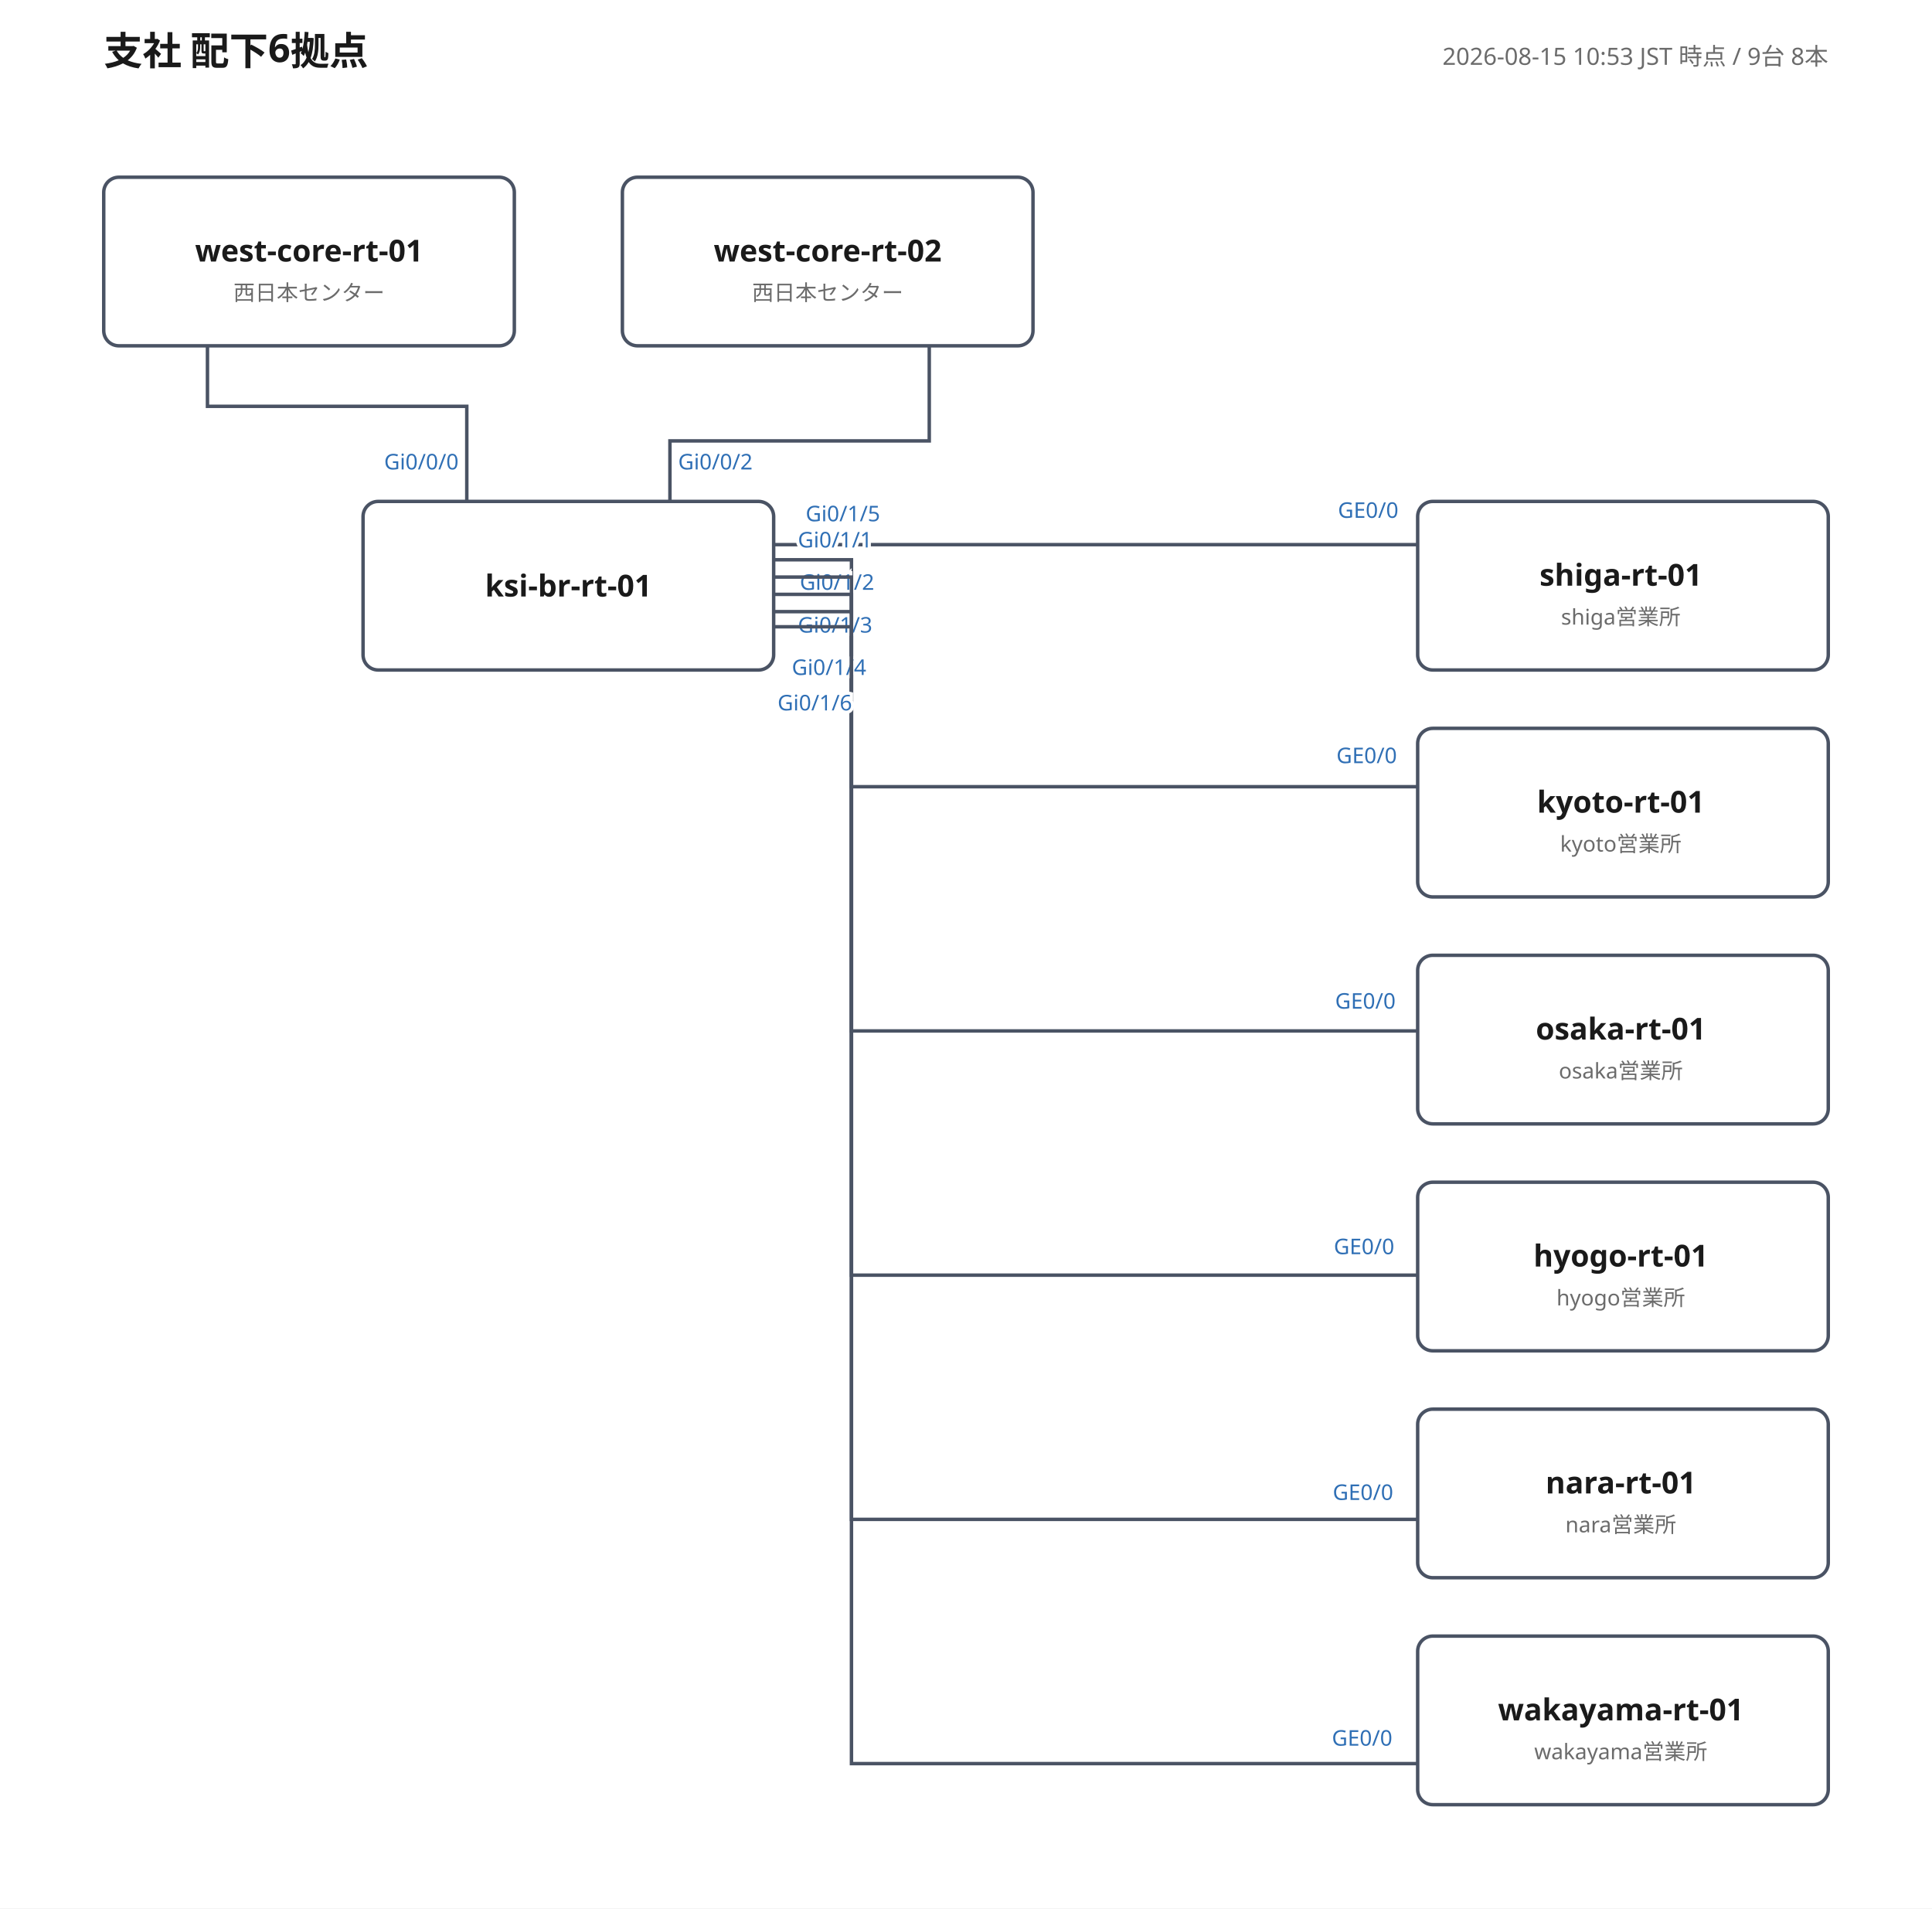
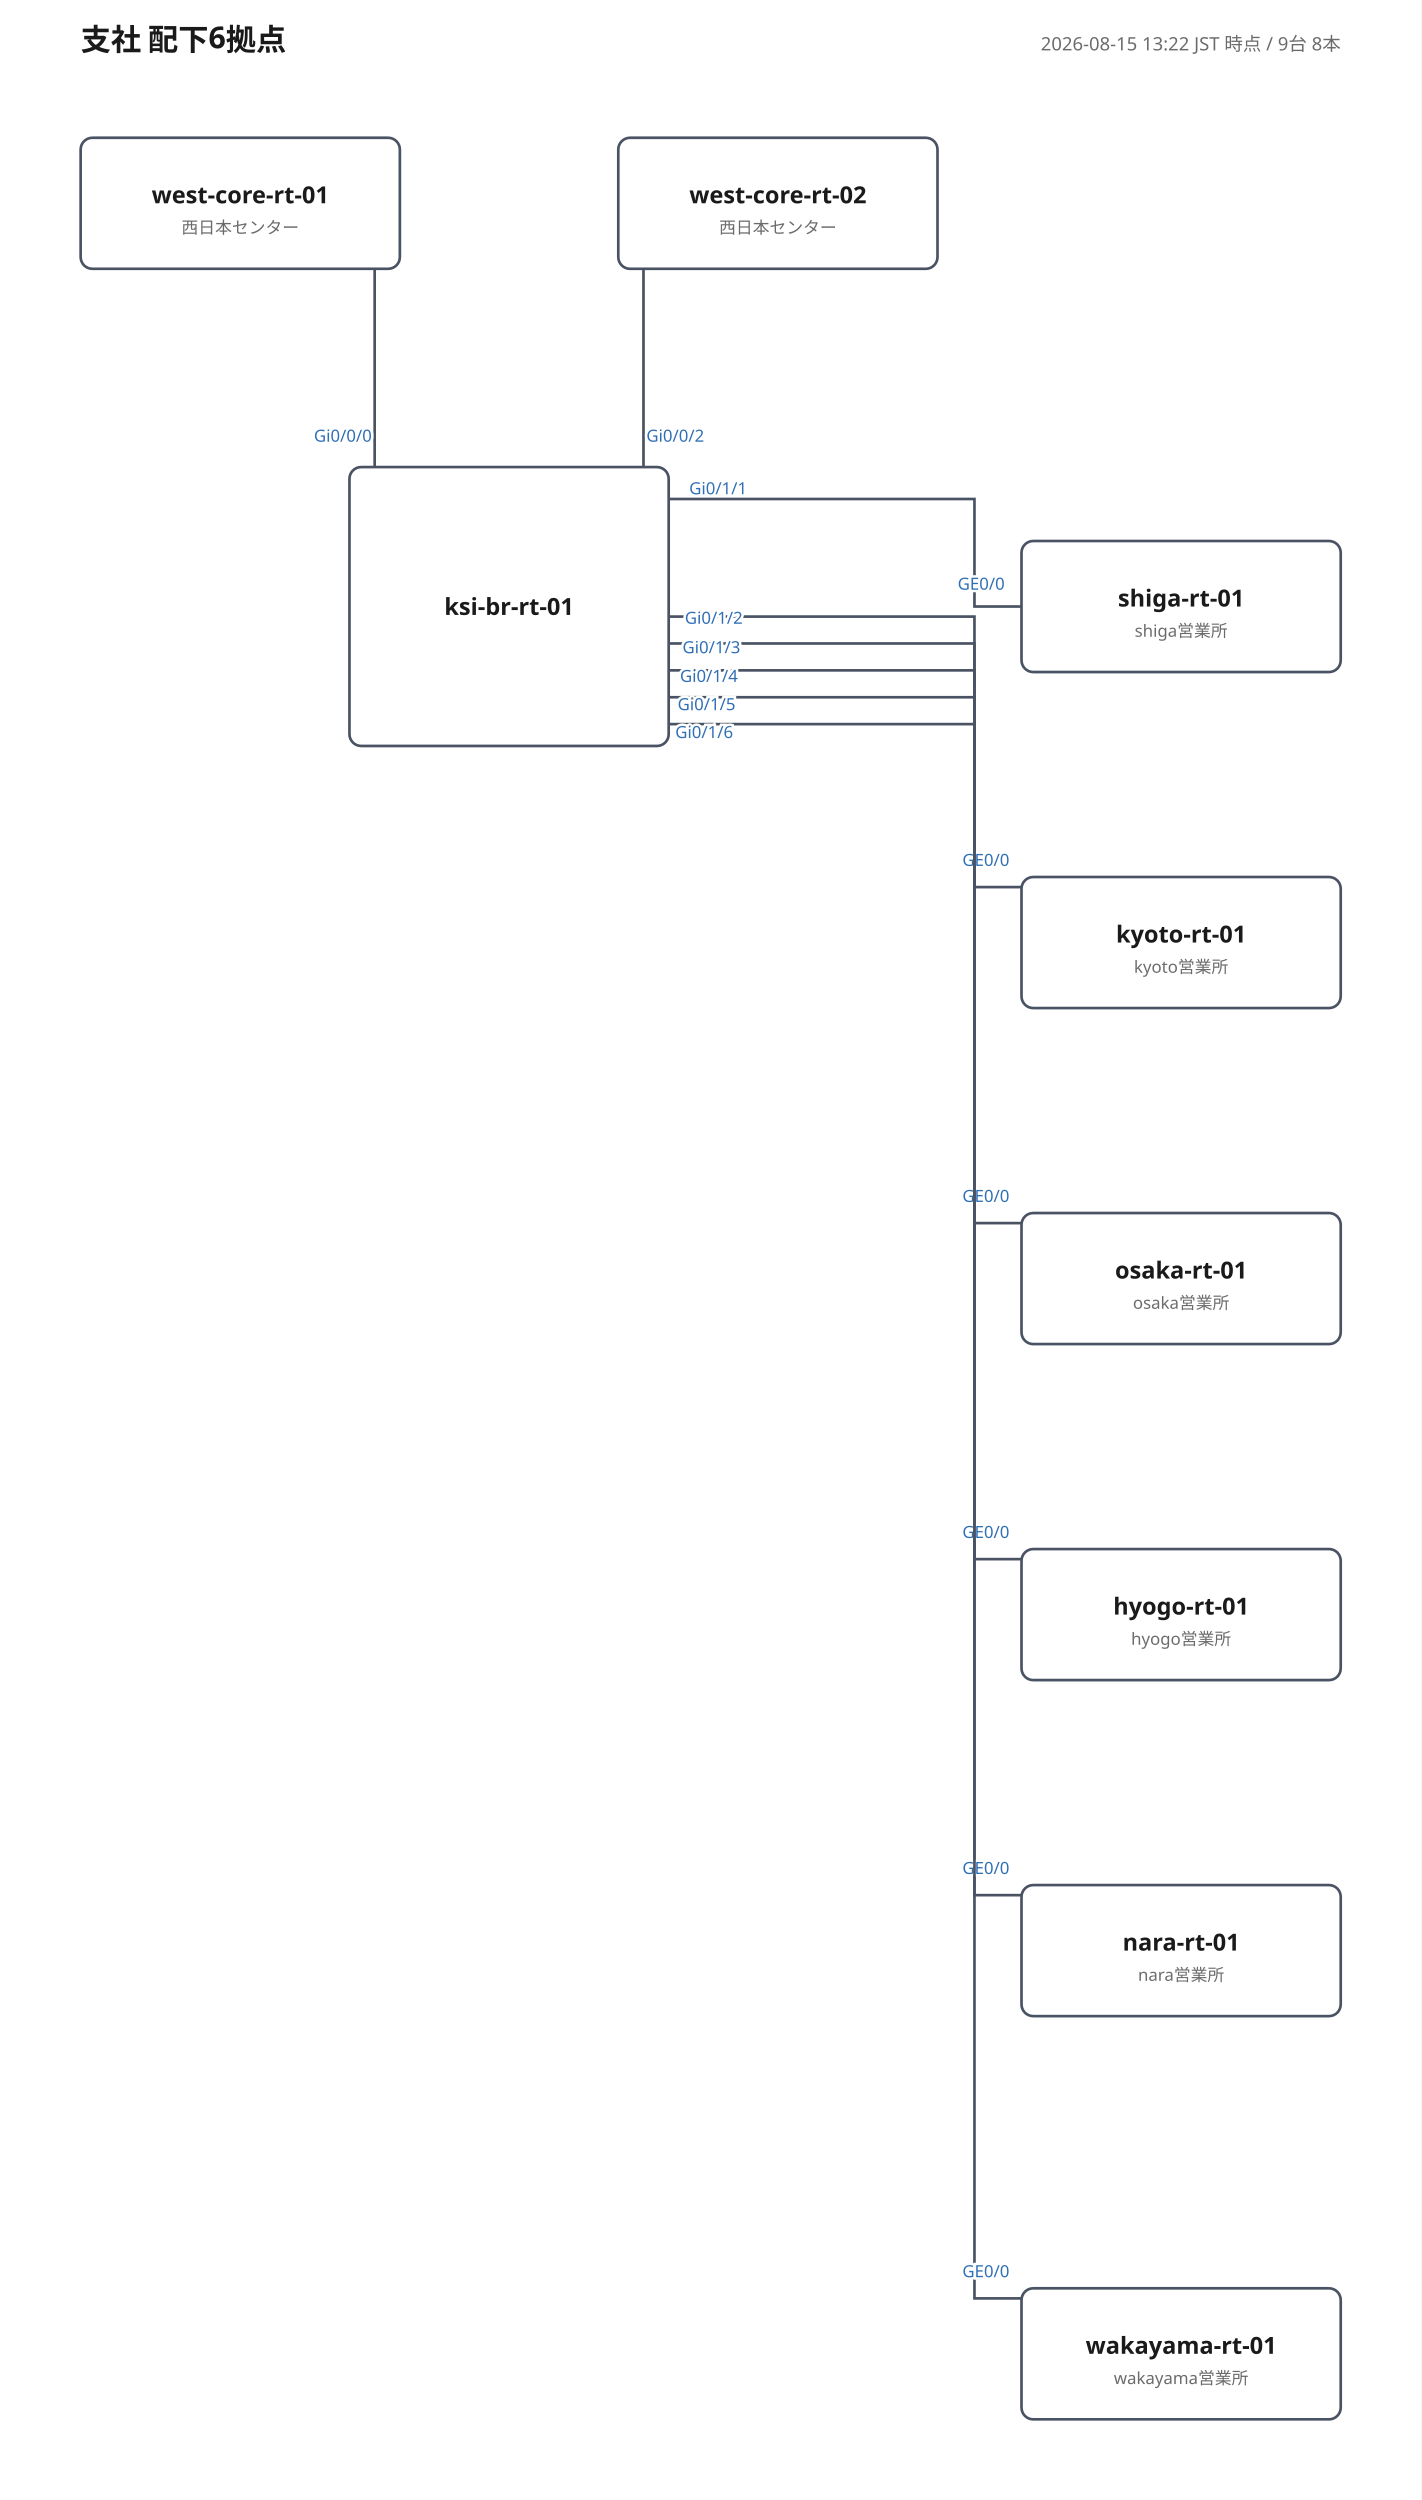
- <svg xmlns="http://www.w3.org/2000/svg" width="894" height="883" viewBox="0 0 894 883" font-family="'Yu Gothic', 'Hiragino Kaku Gothic ProN', Meiryo, 'Noto Sans JP', sans-serif">
+ <svg xmlns="http://www.w3.org/2000/svg" width="846" height="1488" viewBox="0 0 846 1488" font-family="'Yu Gothic', 'Hiragino Kaku Gothic ProN', Meiryo, 'Noto Sans JP', sans-serif">
  <rect width="100%" height="100%" fill="#ffffff" />
  <text x="48" y="30" font-size="18" font-weight="700" fill="#1a1a1a">支社 配下6拠点</text>
-   <text x="846" y="30" font-size="11" fill="#6b6b6b" text-anchor="end">2026-08-15 10:53 JST 時点 / 9台 8本</text>
-   <polyline points="216,232 216,188 96,188 96,160" fill="none" stroke="#4a5364" stroke-width="1.6" />
-   <text class="port-label" x="212.2" y="217.2" font-size="10" fill="#2f6fb5" text-anchor="end" paint-order="stroke" stroke="#ffffff" stroke-width="3">Gi0/0/0</text>
-   <text class="port-label" x="99.2" y="177.3" font-size="10" fill="#2f6fb5" text-anchor="end" paint-order="stroke" stroke="#ffffff" stroke-width="3" />
-   <polyline points="310,232 310,204 430,204 430,160" fill="none" stroke="#4a5364" stroke-width="1.6" />
-   <text class="port-label" x="313.8" y="217.2" font-size="10" fill="#2f6fb5" text-anchor="start" paint-order="stroke" stroke="#ffffff" stroke-width="3">Gi0/0/2</text>
-   <text class="port-label" x="426.8" y="177.3" font-size="10" fill="#2f6fb5" text-anchor="start" paint-order="stroke" stroke="#ffffff" stroke-width="3" />
-   <polyline points="358,252 394,252 394,252 628,252 656,252" fill="none" stroke="#4a5364" stroke-width="1.6" />
-   <text class="port-label" x="369.2" y="253.3" font-size="10" fill="#2f6fb5" text-anchor="start" paint-order="stroke" stroke="#ffffff" stroke-width="3">Gi0/1/1</text>
-   <text class="port-label" x="647.1" y="239.6" font-size="10" fill="#2f6fb5" text-anchor="end" paint-order="stroke" stroke="#ffffff" stroke-width="3">GE0/0</text>
-   <polyline points="358,259 394,259 394,364 612,364 656,364" fill="none" stroke="#4a5364" stroke-width="1.6" />
-   <text class="port-label" x="370.1" y="272.9" font-size="10" fill="#2f6fb5" text-anchor="start" paint-order="stroke" stroke="#ffffff" stroke-width="3">Gi0/1/2</text>
-   <text class="port-label" x="646.4" y="353.1" font-size="10" fill="#2f6fb5" text-anchor="end" paint-order="stroke" stroke="#ffffff" stroke-width="3">GE0/0</text>
-   <polyline points="358,267 394,267 394,477 596,477 656,477" fill="none" stroke="#4a5364" stroke-width="1.6" />
-   <text class="port-label" x="369.2" y="292.7" font-size="10" fill="#2f6fb5" text-anchor="start" paint-order="stroke" stroke="#ffffff" stroke-width="3">Gi0/1/3</text>
-   <text class="port-label" x="645.8" y="466.7" font-size="10" fill="#2f6fb5" text-anchor="end" paint-order="stroke" stroke="#ffffff" stroke-width="3">GE0/0</text>
-   <polyline points="358,275 394,275 394,590 580,590 656,590" fill="none" stroke="#4a5364" stroke-width="1.6" />
-   <text class="port-label" x="366.4" y="312.3" font-size="10" fill="#2f6fb5" text-anchor="start" paint-order="stroke" stroke="#ffffff" stroke-width="3">Gi0/1/4</text>
-   <text class="port-label" x="645.2" y="580.3" font-size="10" fill="#2f6fb5" text-anchor="end" paint-order="stroke" stroke="#ffffff" stroke-width="3">GE0/0</text>
-   <polyline points="358,283 394,283 394,703 564,703 656,703" fill="none" stroke="#4a5364" stroke-width="1.6" />
-   <text class="port-label" x="372.8" y="241.2" font-size="10" fill="#2f6fb5" text-anchor="start" paint-order="stroke" stroke="#ffffff" stroke-width="3">Gi0/1/5</text>
-   <text class="port-label" x="644.7" y="694.0" font-size="10" fill="#2f6fb5" text-anchor="end" paint-order="stroke" stroke="#ffffff" stroke-width="3">GE0/0</text>
-   <polyline points="358,290 394,290 394,816 548,816 656,816" fill="none" stroke="#4a5364" stroke-width="1.6" />
-   <text class="port-label" x="359.8" y="328.7" font-size="10" fill="#2f6fb5" text-anchor="start" paint-order="stroke" stroke="#ffffff" stroke-width="3">Gi0/1/6</text>
-   <text class="port-label" x="644.3" y="807.7" font-size="10" fill="#2f6fb5" text-anchor="end" paint-order="stroke" stroke="#ffffff" stroke-width="3">GE0/0</text>
+   <text x="798" y="30" font-size="11" fill="#6b6b6b" text-anchor="end">2026-08-15 13:22 JST 時点 / 9台 8本</text>
+   <polyline points="223,278 223,160" fill="none" stroke="#4a5364" stroke-width="1.6" />
+   <text class="port-label" x="221.3" y="262.9" font-size="10" fill="#2f6fb5" text-anchor="end" paint-order="stroke" stroke="#ffffff" stroke-width="3">Gi0/0/0</text>
+   <text class="port-label" x="223.9" y="177.6" font-size="10" fill="#2f6fb5" text-anchor="start" paint-order="stroke" stroke="#ffffff" stroke-width="3" />
+   <polyline points="383,278 383,160" fill="none" stroke="#4a5364" stroke-width="1.6" />
+   <text class="port-label" x="384.7" y="262.9" font-size="10" fill="#2f6fb5" text-anchor="start" paint-order="stroke" stroke="#ffffff" stroke-width="3">Gi0/0/2</text>
+   <text class="port-label" x="382.1" y="177.6" font-size="10" fill="#2f6fb5" text-anchor="end" paint-order="stroke" stroke="#ffffff" stroke-width="3" />
+   <polyline points="398,297 580,297 580,361 608,361" fill="none" stroke="#4a5364" stroke-width="1.6" />
+   <text class="port-label" x="410.2" y="294.2" font-size="10" fill="#2f6fb5" text-anchor="start" paint-order="stroke" stroke="#ffffff" stroke-width="3">Gi0/1/1</text>
+   <text class="port-label" x="598.0" y="351.0" font-size="10" fill="#2f6fb5" text-anchor="end" paint-order="stroke" stroke="#ffffff" stroke-width="3">GE0/0</text>
+   <polyline points="398,367 580,367 580,528 608,528" fill="none" stroke="#4a5364" stroke-width="1.6" />
+   <text class="port-label" x="407.6" y="371.3" font-size="10" fill="#2f6fb5" text-anchor="start" paint-order="stroke" stroke="#ffffff" stroke-width="3">Gi0/1/2</text>
+   <text class="port-label" x="600.8" y="515.4" font-size="10" fill="#2f6fb5" text-anchor="end" paint-order="stroke" stroke="#ffffff" stroke-width="3">GE0/0</text>
+   <polyline points="398,383 580,383 580,728 608,728" fill="none" stroke="#4a5364" stroke-width="1.6" />
+   <text class="port-label" x="406.2" y="388.8" font-size="10" fill="#2f6fb5" text-anchor="start" paint-order="stroke" stroke="#ffffff" stroke-width="3">Gi0/1/3</text>
+   <text class="port-label" x="600.8" y="715.4" font-size="10" fill="#2f6fb5" text-anchor="end" paint-order="stroke" stroke="#ffffff" stroke-width="3">GE0/0</text>
+   <polyline points="398,399 580,399 580,928 608,928" fill="none" stroke="#4a5364" stroke-width="1.6" />
+   <text class="port-label" x="404.7" y="405.9" font-size="10" fill="#2f6fb5" text-anchor="start" paint-order="stroke" stroke="#ffffff" stroke-width="3">Gi0/1/4</text>
+   <text class="port-label" x="600.8" y="915.4" font-size="10" fill="#2f6fb5" text-anchor="end" paint-order="stroke" stroke="#ffffff" stroke-width="3">GE0/0</text>
+   <polyline points="398,415 580,415 580,1128 608,1128" fill="none" stroke="#4a5364" stroke-width="1.6" />
+   <text class="port-label" x="403.3" y="422.7" font-size="10" fill="#2f6fb5" text-anchor="start" paint-order="stroke" stroke="#ffffff" stroke-width="3">Gi0/1/5</text>
+   <text class="port-label" x="600.8" y="1115.4" font-size="10" fill="#2f6fb5" text-anchor="end" paint-order="stroke" stroke="#ffffff" stroke-width="3">GE0/0</text>
+   <polyline points="398,431 580,431 580,1368 608,1368" fill="none" stroke="#4a5364" stroke-width="1.6" />
+   <text class="port-label" x="401.9" y="439.3" font-size="10" fill="#2f6fb5" text-anchor="start" paint-order="stroke" stroke="#ffffff" stroke-width="3">Gi0/1/6</text>
+   <text class="port-label" x="600.8" y="1355.4" font-size="10" fill="#2f6fb5" text-anchor="end" paint-order="stroke" stroke="#ffffff" stroke-width="3">GE0/0</text>
  <g>
-     <rect x="168" y="232" width="190" height="78" rx="7" fill="#ffffff" stroke="#4a5364" stroke-width="1.6" />
-     <text x="263" y="276" font-size="14" font-weight="700" fill="#1a1a1a" text-anchor="middle">ksi-br-rt-01</text>
+     <rect x="208" y="278" width="190" height="166" rx="7" fill="#ffffff" stroke="#4a5364" stroke-width="1.6" />
+     <text x="303" y="366" font-size="14" font-weight="700" fill="#1a1a1a" text-anchor="middle">ksi-br-rt-01</text>
  </g>
  <g>
    <rect x="48" y="82" width="190" height="78" rx="7" fill="#ffffff" stroke="#4a5364" stroke-width="1.6" />
    <text x="143" y="121" font-size="14" font-weight="700" fill="#1a1a1a" text-anchor="middle">west-core-rt-01</text>
    <text x="143" y="139" font-size="10" fill="#6b6b6b" text-anchor="middle">西日本センター</text>
  </g>
  <g>
-     <rect x="288" y="82" width="190" height="78" rx="7" fill="#ffffff" stroke="#4a5364" stroke-width="1.6" />
-     <text x="383" y="121" font-size="14" font-weight="700" fill="#1a1a1a" text-anchor="middle">west-core-rt-02</text>
-     <text x="383" y="139" font-size="10" fill="#6b6b6b" text-anchor="middle">西日本センター</text>
+     <rect x="368" y="82" width="190" height="78" rx="7" fill="#ffffff" stroke="#4a5364" stroke-width="1.6" />
+     <text x="463" y="121" font-size="14" font-weight="700" fill="#1a1a1a" text-anchor="middle">west-core-rt-02</text>
+     <text x="463" y="139" font-size="10" fill="#6b6b6b" text-anchor="middle">西日本センター</text>
  </g>
  <g>
-     <rect x="656" y="232" width="190" height="78" rx="7" fill="#ffffff" stroke="#4a5364" stroke-width="1.6" />
-     <text x="750" y="271" font-size="14" font-weight="700" fill="#1a1a1a" text-anchor="middle">shiga-rt-01</text>
-     <text x="750" y="289" font-size="10" fill="#6b6b6b" text-anchor="middle">shiga営業所</text>
+     <rect x="608" y="322" width="190" height="78" rx="7" fill="#ffffff" stroke="#4a5364" stroke-width="1.6" />
+     <text x="703" y="361" font-size="14" font-weight="700" fill="#1a1a1a" text-anchor="middle">shiga-rt-01</text>
+     <text x="703" y="379" font-size="10" fill="#6b6b6b" text-anchor="middle">shiga営業所</text>
  </g>
  <g>
-     <rect x="656" y="337" width="190" height="78" rx="7" fill="#ffffff" stroke="#4a5364" stroke-width="1.6" />
-     <text x="750" y="376" font-size="14" font-weight="700" fill="#1a1a1a" text-anchor="middle">kyoto-rt-01</text>
-     <text x="750" y="394" font-size="10" fill="#6b6b6b" text-anchor="middle">kyoto営業所</text>
+     <rect x="608" y="522" width="190" height="78" rx="7" fill="#ffffff" stroke="#4a5364" stroke-width="1.6" />
+     <text x="703" y="561" font-size="14" font-weight="700" fill="#1a1a1a" text-anchor="middle">kyoto-rt-01</text>
+     <text x="703" y="579" font-size="10" fill="#6b6b6b" text-anchor="middle">kyoto営業所</text>
  </g>
  <g>
-     <rect x="656" y="442" width="190" height="78" rx="7" fill="#ffffff" stroke="#4a5364" stroke-width="1.6" />
-     <text x="750" y="481" font-size="14" font-weight="700" fill="#1a1a1a" text-anchor="middle">osaka-rt-01</text>
-     <text x="750" y="499" font-size="10" fill="#6b6b6b" text-anchor="middle">osaka営業所</text>
+     <rect x="608" y="722" width="190" height="78" rx="7" fill="#ffffff" stroke="#4a5364" stroke-width="1.6" />
+     <text x="703" y="761" font-size="14" font-weight="700" fill="#1a1a1a" text-anchor="middle">osaka-rt-01</text>
+     <text x="703" y="779" font-size="10" fill="#6b6b6b" text-anchor="middle">osaka営業所</text>
  </g>
  <g>
-     <rect x="656" y="547" width="190" height="78" rx="7" fill="#ffffff" stroke="#4a5364" stroke-width="1.6" />
-     <text x="750" y="586" font-size="14" font-weight="700" fill="#1a1a1a" text-anchor="middle">hyogo-rt-01</text>
-     <text x="750" y="604" font-size="10" fill="#6b6b6b" text-anchor="middle">hyogo営業所</text>
+     <rect x="608" y="922" width="190" height="78" rx="7" fill="#ffffff" stroke="#4a5364" stroke-width="1.6" />
+     <text x="703" y="961" font-size="14" font-weight="700" fill="#1a1a1a" text-anchor="middle">hyogo-rt-01</text>
+     <text x="703" y="979" font-size="10" fill="#6b6b6b" text-anchor="middle">hyogo営業所</text>
  </g>
  <g>
-     <rect x="656" y="652" width="190" height="78" rx="7" fill="#ffffff" stroke="#4a5364" stroke-width="1.6" />
-     <text x="750" y="691" font-size="14" font-weight="700" fill="#1a1a1a" text-anchor="middle">nara-rt-01</text>
-     <text x="750" y="709" font-size="10" fill="#6b6b6b" text-anchor="middle">nara営業所</text>
+     <rect x="608" y="1122" width="190" height="78" rx="7" fill="#ffffff" stroke="#4a5364" stroke-width="1.6" />
+     <text x="703" y="1161" font-size="14" font-weight="700" fill="#1a1a1a" text-anchor="middle">nara-rt-01</text>
+     <text x="703" y="1179" font-size="10" fill="#6b6b6b" text-anchor="middle">nara営業所</text>
  </g>
  <g>
-     <rect x="656" y="757" width="190" height="78" rx="7" fill="#ffffff" stroke="#4a5364" stroke-width="1.6" />
-     <text x="750" y="796" font-size="14" font-weight="700" fill="#1a1a1a" text-anchor="middle">wakayama-rt-01</text>
-     <text x="750" y="814" font-size="10" fill="#6b6b6b" text-anchor="middle">wakayama営業所</text>
+     <rect x="608" y="1362" width="190" height="78" rx="7" fill="#ffffff" stroke="#4a5364" stroke-width="1.6" />
+     <text x="703" y="1401" font-size="14" font-weight="700" fill="#1a1a1a" text-anchor="middle">wakayama-rt-01</text>
+     <text x="703" y="1419" font-size="10" fill="#6b6b6b" text-anchor="middle">wakayama営業所</text>
  </g>
</svg>
